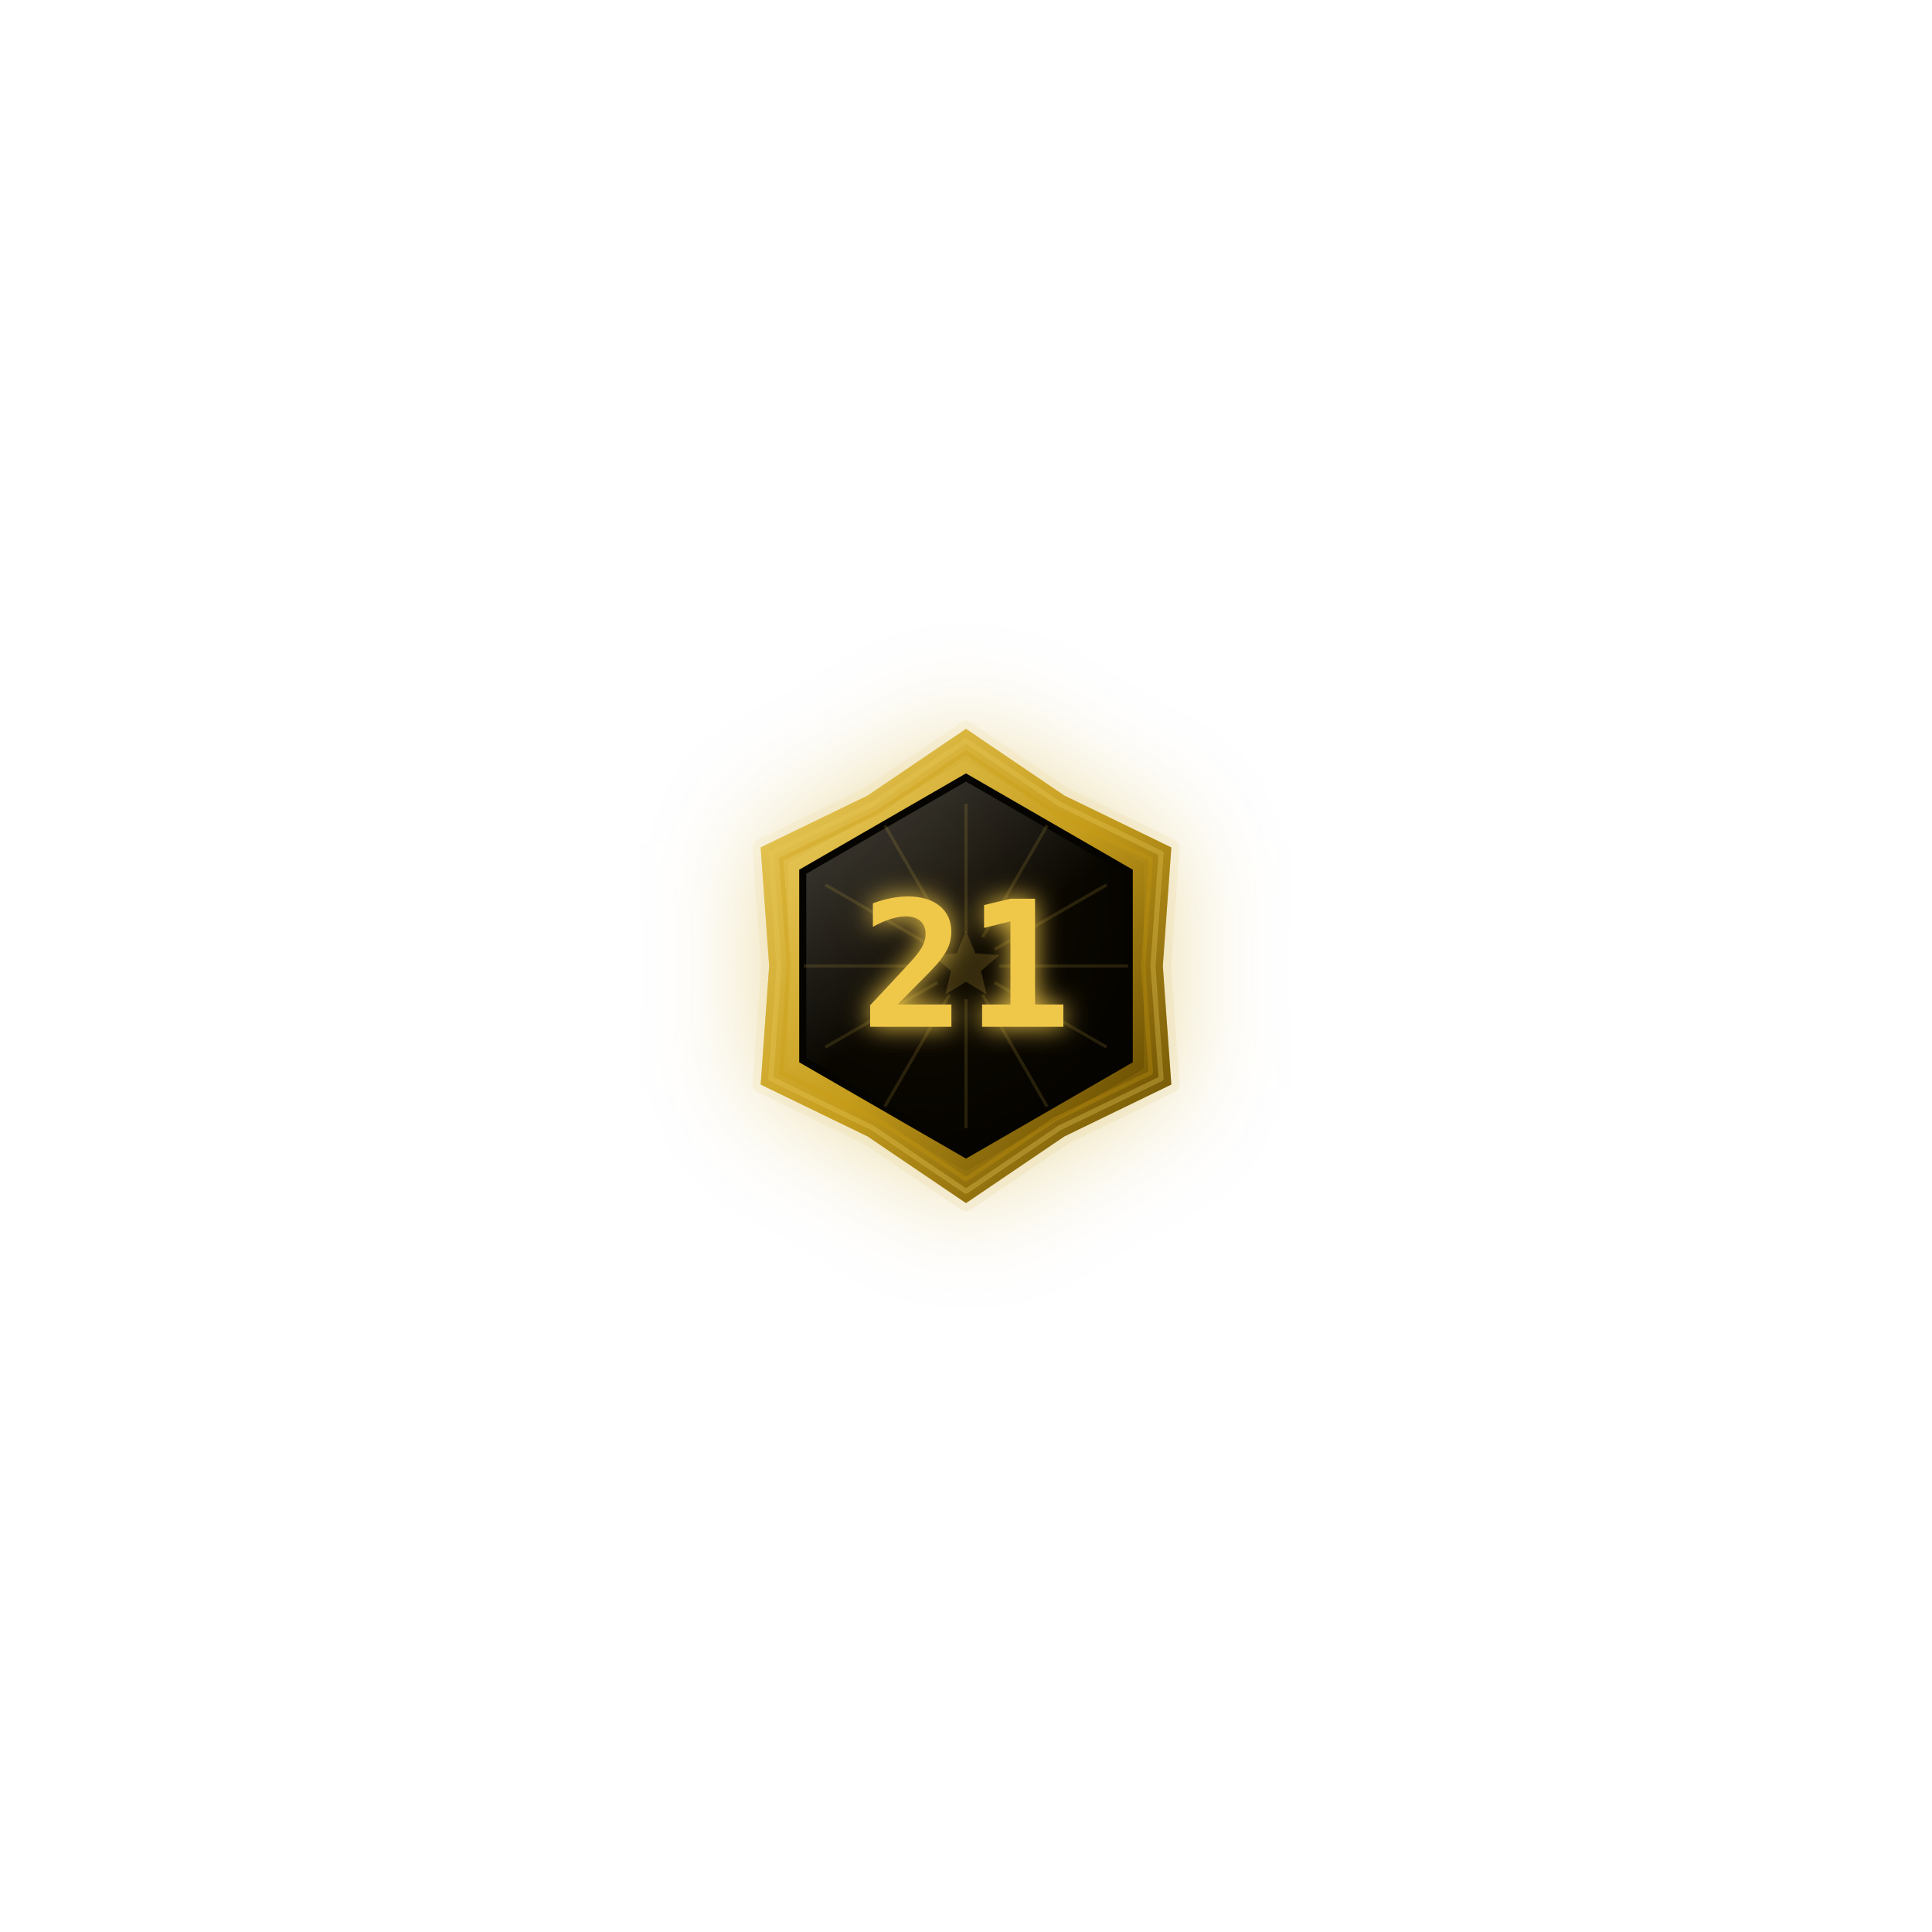
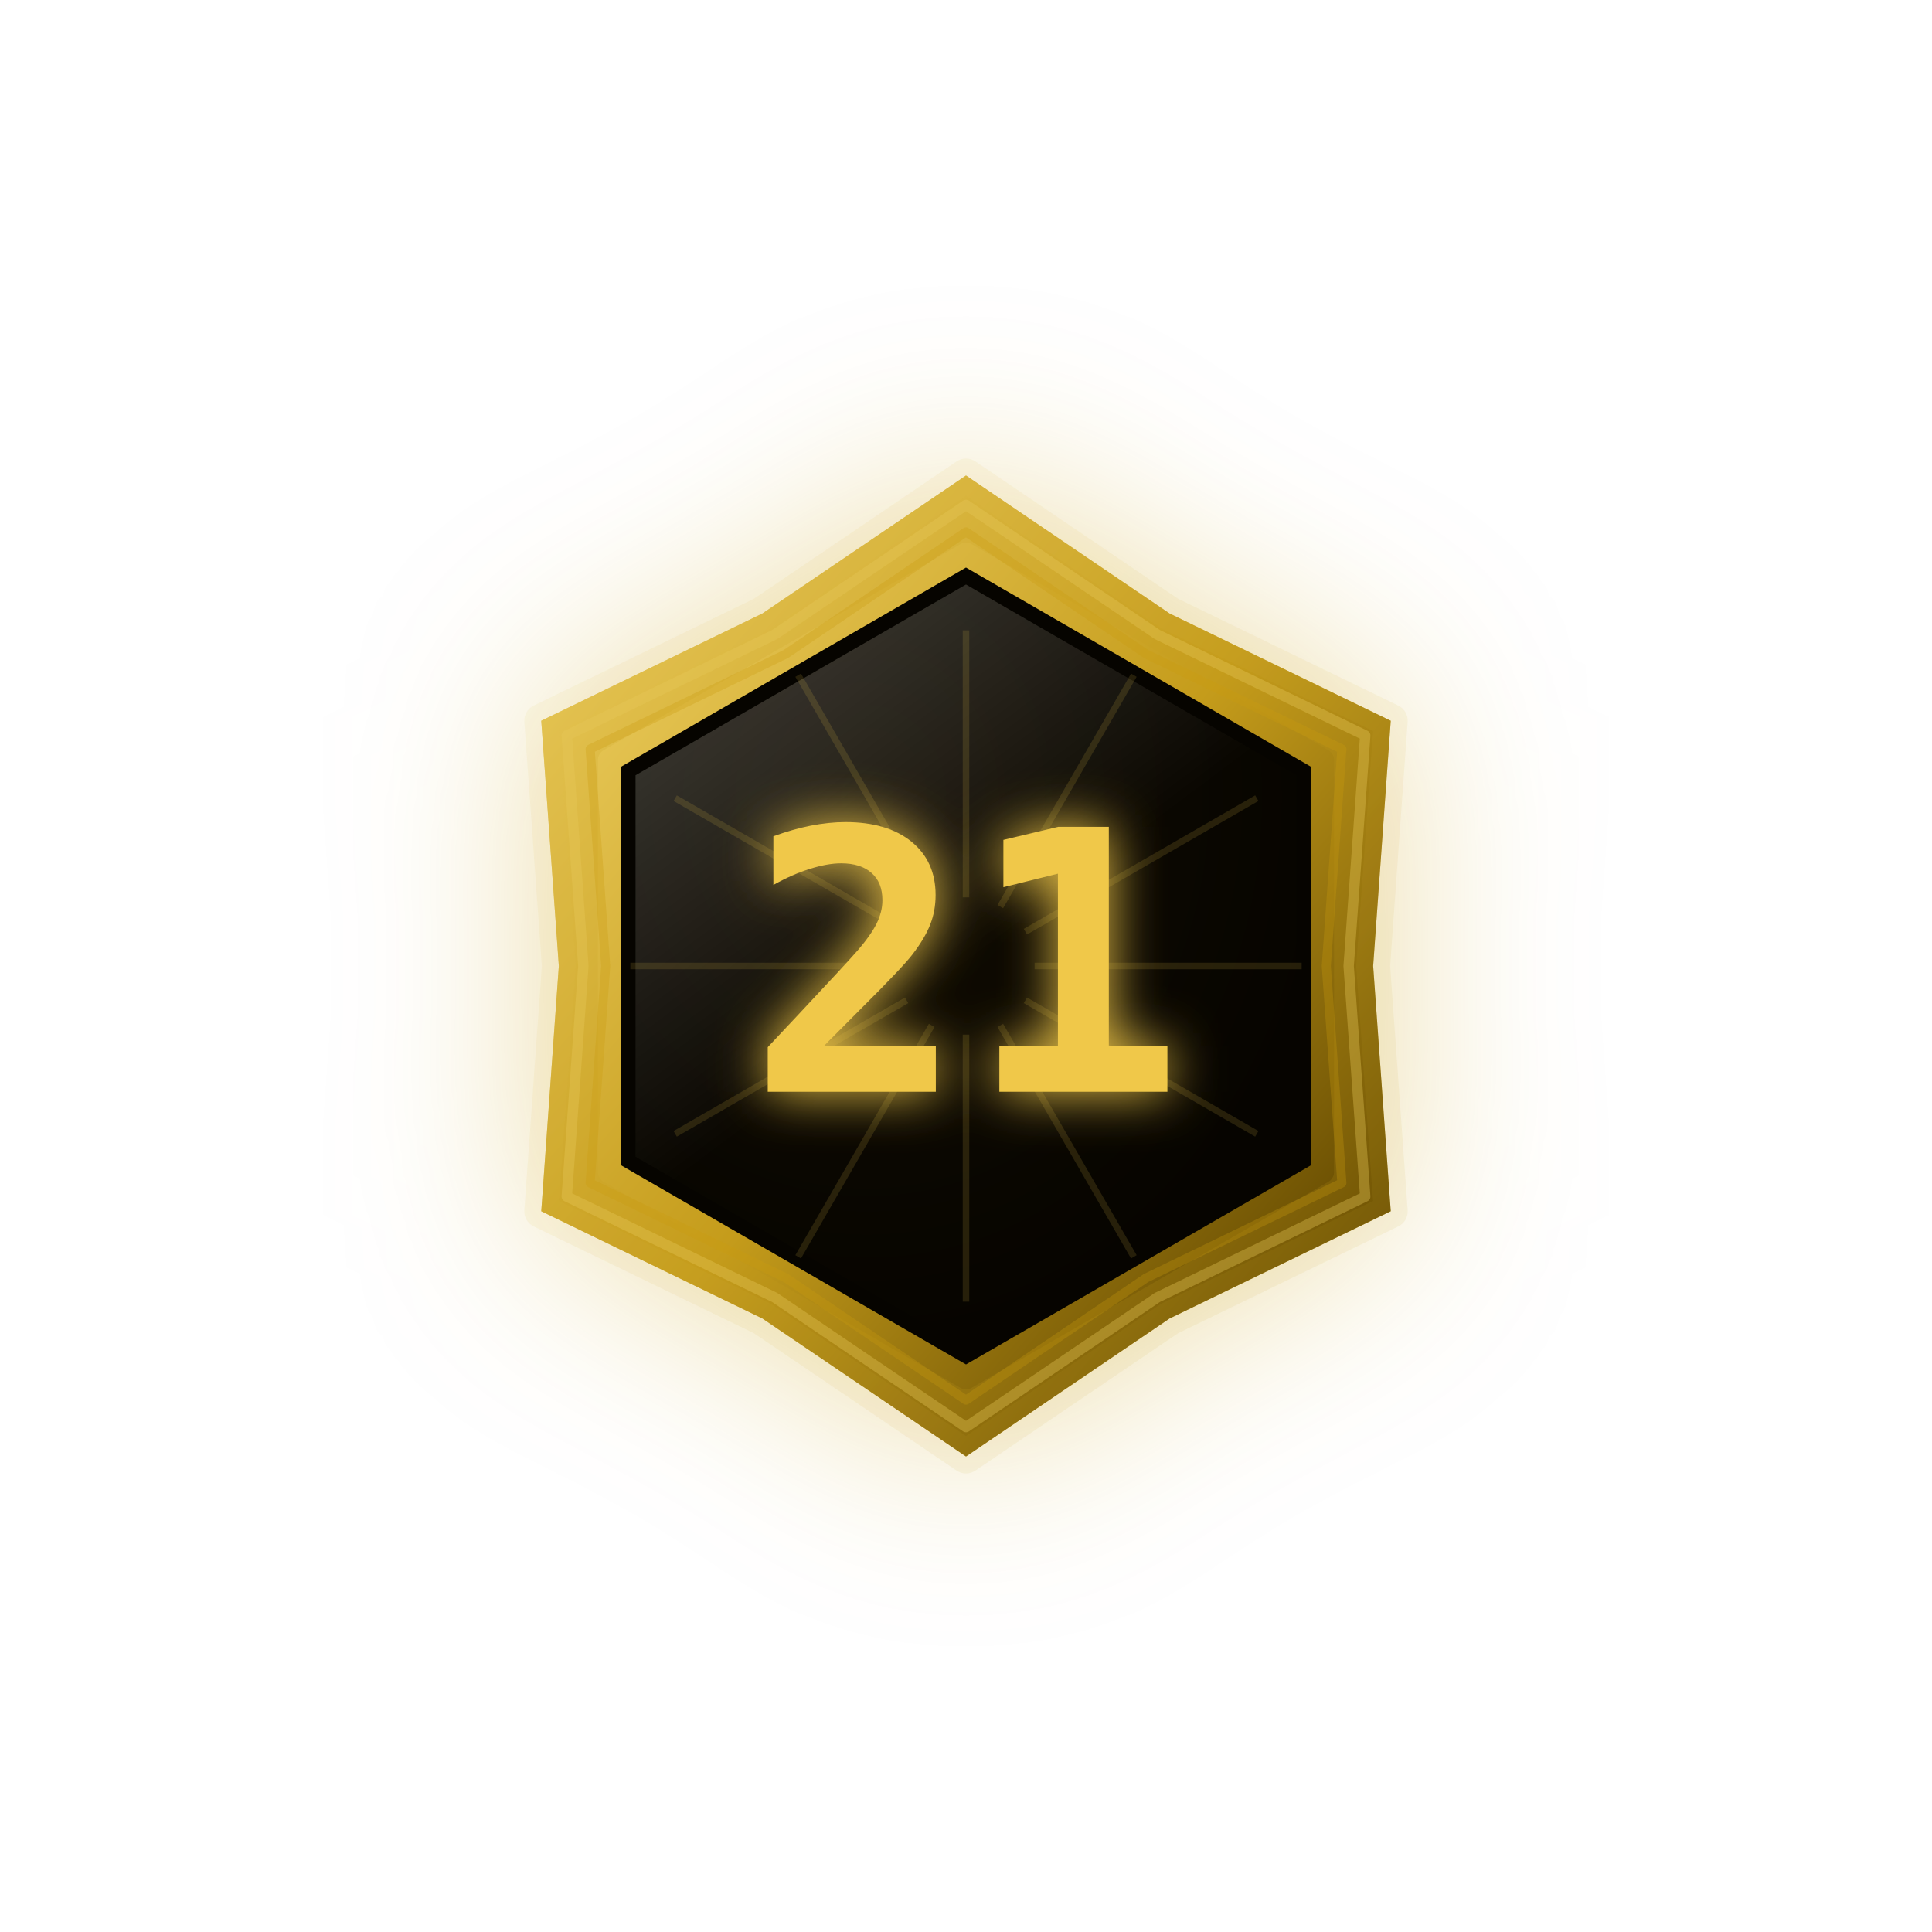
- <svg xmlns="http://www.w3.org/2000/svg" width="84" height="84" viewBox="-96.60 -96.60 277.20 277.20" overflow="visible" role="img" aria-label="Level 21 Badge">
+ <svg xmlns="http://www.w3.org/2000/svg" width="84" height="84" viewBox="-25 -25 134 134" overflow="visible" role="img" aria-label="Level 21 Badge">
  <defs>
    <radialGradient id="bglv21" cx="35%" cy="28%" r="72%">
      <stop offset="0%" stop-color="#120d02" />
      <stop offset="100%" stop-color="#060400" />
    </radialGradient>
    <linearGradient id="rimlv21" x1="5%" y1="5%" x2="95%" y2="95%">
      <stop offset="0%" stop-color="#e8c858" />
      <stop offset="50%" stop-color="#c59c1b" />
      <stop offset="100%" stop-color="#624800" />
    </linearGradient>
    <linearGradient id="transRinglv21" x1="0%" y1="0%" x2="100%" y2="100%">
      <stop offset="0%" stop-color="#e6c85c" />
      <stop offset="100%" stop-color="#c49e22" />
    </linearGradient>
    <linearGradient id="shlv21" x1="18%" y1="0%" x2="82%" y2="100%">
      <stop offset="0%" stop-color="white" stop-opacity="0.2" />
      <stop offset="50%" stop-color="white" stop-opacity="0" />
    </linearGradient>
    <filter id="gllv21" x="-40%" y="-40%" width="180%" height="180%">
      <feGaussianBlur stdDeviation="1.8" result="b" />
      <feMerge>
        <feMergeNode in="b" />
        <feMergeNode in="SourceGraphic" />
      </feMerge>
    </filter>
-     <filter id="halolv21" x="-150%" y="-150%" width="500%" height="500%">
-       <feGaussianBlur stdDeviation="8" result="b" />
+     <filter id="halolv21" x="-80%" y="-80%" width="360%" height="360%">
+       <feGaussianBlur stdDeviation="7" result="b" />
      <feMerge>
        <feMergeNode in="b" />
        <feMergeNode in="SourceGraphic" />
      </feMerge>
    </filter>
  </defs>
  <path d="M71.46,24.99 L70.24,42.00 L71.46,59.01 L56.12,66.45 L42.00,76.02 L27.88,66.45 L12.54,59.01 L13.76,42.00 L12.54,24.99 L27.88,17.55 L42.00,7.98 L56.12,17.55Z" fill="#c89a10" fill-opacity="0.36" filter="url(#halolv21)" />
  <path d="M71.46,24.99 L70.24,42.00 L71.46,59.01 L56.12,66.45 L42.00,76.02 L27.88,66.45 L12.54,59.01 L13.76,42.00 L12.54,24.99 L27.88,17.55 L42.00,7.98 L56.12,17.55Z" fill="url(#rimlv21)" />
  <path d="M66.73,27.72L66.73,56.28L42.00,70.56L17.27,56.28L17.27,27.72L42.00,13.44Z" fill="#060400" />
  <path d="M66.73,27.72L66.73,56.28L42.00,70.56L17.27,56.28L17.27,27.72L42.00,13.44Z" fill="none" stroke="url(#rimlv21)" stroke-width="1.60" stroke-linejoin="round" />
  <path d="M64.92,28.77L64.92,55.23L42.00,68.46L19.08,55.23L19.08,28.77L42.00,15.54Z" fill="url(#bglv21)" />
  <path d="M64.92,28.77L64.92,55.23L42.00,68.46L19.08,55.23L19.08,28.77L42.00,15.54Z" fill="url(#shlv21)" />
  <line x1="46.76" y1="42.00" x2="65.28" y2="42.00" stroke="#f0c84a" stroke-width="0.45" stroke-opacity="0.14" />
  <line x1="46.12" y1="44.38" x2="62.17" y2="53.64" stroke="#f0c84a" stroke-width="0.45" stroke-opacity="0.14" />
  <line x1="44.38" y1="46.12" x2="53.64" y2="62.17" stroke="#f0c84a" stroke-width="0.45" stroke-opacity="0.14" />
  <line x1="42.00" y1="46.76" x2="42.00" y2="65.28" stroke="#f0c84a" stroke-width="0.45" stroke-opacity="0.14" />
  <line x1="39.62" y1="46.12" x2="30.36" y2="62.17" stroke="#f0c84a" stroke-width="0.45" stroke-opacity="0.14" />
  <line x1="37.88" y1="44.38" x2="21.83" y2="53.64" stroke="#f0c84a" stroke-width="0.45" stroke-opacity="0.14" />
  <line x1="37.24" y1="42.00" x2="18.72" y2="42.00" stroke="#f0c84a" stroke-width="0.45" stroke-opacity="0.14" />
  <line x1="37.88" y1="39.62" x2="21.83" y2="30.36" stroke="#f0c84a" stroke-width="0.45" stroke-opacity="0.14" />
  <line x1="39.62" y1="37.88" x2="30.36" y2="21.83" stroke="#f0c84a" stroke-width="0.45" stroke-opacity="0.14" />
  <line x1="42.00" y1="37.24" x2="42.00" y2="18.72" stroke="#f0c84a" stroke-width="0.45" stroke-opacity="0.14" />
  <line x1="44.38" y1="37.88" x2="53.64" y2="21.83" stroke="#f0c84a" stroke-width="0.45" stroke-opacity="0.14" />
  <line x1="46.12" y1="39.62" x2="62.17" y2="30.36" stroke="#f0c84a" stroke-width="0.45" stroke-opacity="0.14" />
-   <path d="M42.00,36.97L43.33,40.17L46.78,40.45L44.15,42.70L44.96,46.07L42.00,44.26L39.04,46.07L39.85,42.70L37.22,40.45L40.67,40.17Z" fill="#f0c84a" opacity="0.18" />
  <path d="M71.46,24.99 L70.24,42.00 L71.46,59.01 L56.12,66.45 L42.00,76.02 L27.88,66.45 L12.54,59.01 L13.76,42.00 L12.54,24.99 L27.88,17.55 L42.00,7.98 L56.12,17.55Z" fill="none" stroke="url(#transRinglv21)" stroke-width="2.35" stroke-opacity="0.09" stroke-linejoin="round" />
-   <path d="M69.99,25.84 L68.82,42.00 L69.99,58.16 L55.41,65.23 L42.00,74.32 L28.59,65.23 L14.01,58.16 L15.18,42.00 L14.01,25.84 L28.59,18.77 L42.00,9.68 L55.41,18.77Z" fill="none" stroke="#e8c859" stroke-width="0.72" stroke-opacity="0.36" stroke-linejoin="round" />
-   <path d="M68.52,26.69 L67.41,42.00 L68.52,57.31 L54.71,64.01 L42.00,72.62 L29.29,64.01 L15.48,57.31 L16.59,42.00 L15.48,26.69 L29.29,19.99 L42.00,11.38 L54.71,19.99Z" fill="none" stroke="#c89a10" stroke-width="0.63" stroke-opacity="0.30" stroke-linejoin="round" />
+   <path d="M69.69,26.01 L68.54,42.00 L69.69,57.99 L55.27,64.99 L42.00,73.98 L28.73,64.99 L14.31,57.99 L15.46,42.00 L14.31,26.01 L28.73,19.01 L42.00,10.02 L55.27,19.01Z" fill="none" stroke="#e8c859" stroke-width="0.72" stroke-opacity="0.36" stroke-linejoin="round" />
+   <path d="M68.07,26.95 L66.99,42.00 L68.07,57.05 L54.49,63.64 L42.00,72.11 L29.51,63.64 L15.93,57.05 L17.01,42.00 L15.93,26.95 L29.51,20.36 L42.00,11.89 L54.49,20.36Z" fill="none" stroke="#c89a10" stroke-width="0.63" stroke-opacity="0.30" stroke-linejoin="round" />
  <text x="42.0" y="42.0" text-anchor="middle" dominant-baseline="central" font-family="Orbitron,monospace" font-weight="900" font-size="25.2" fill="#f0c84a" filter="url(#gllv21)">21</text>
</svg>
